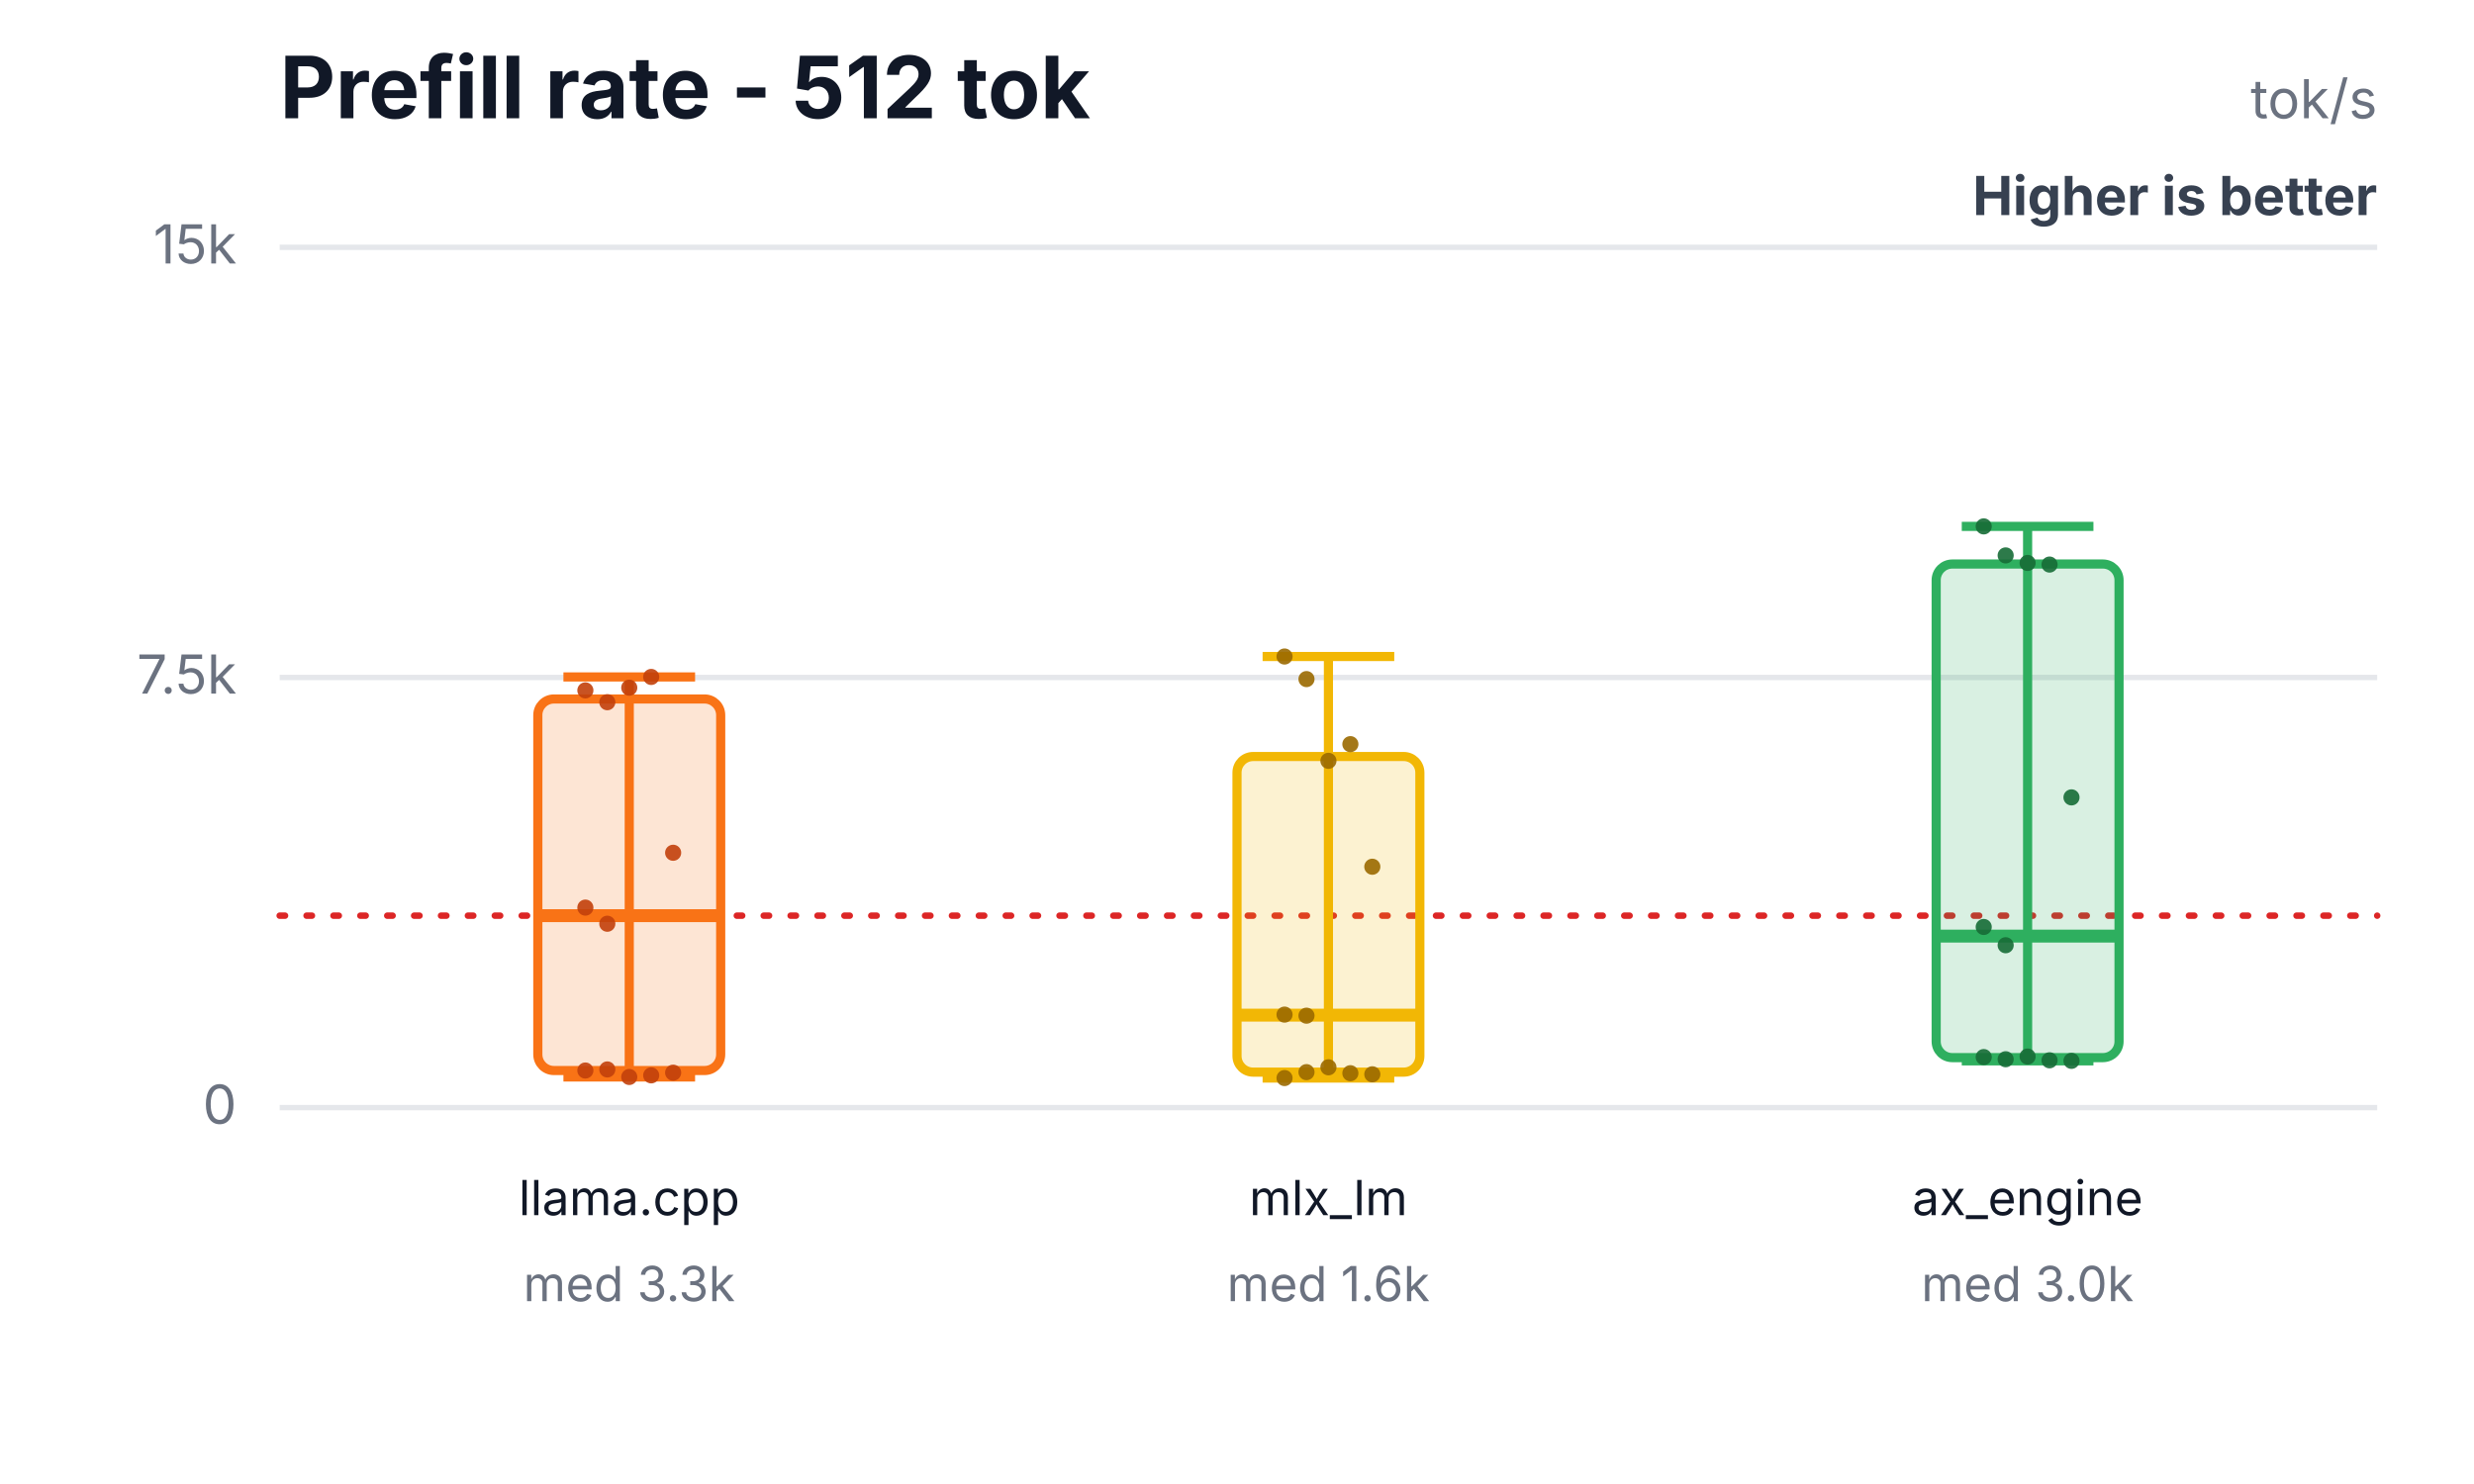
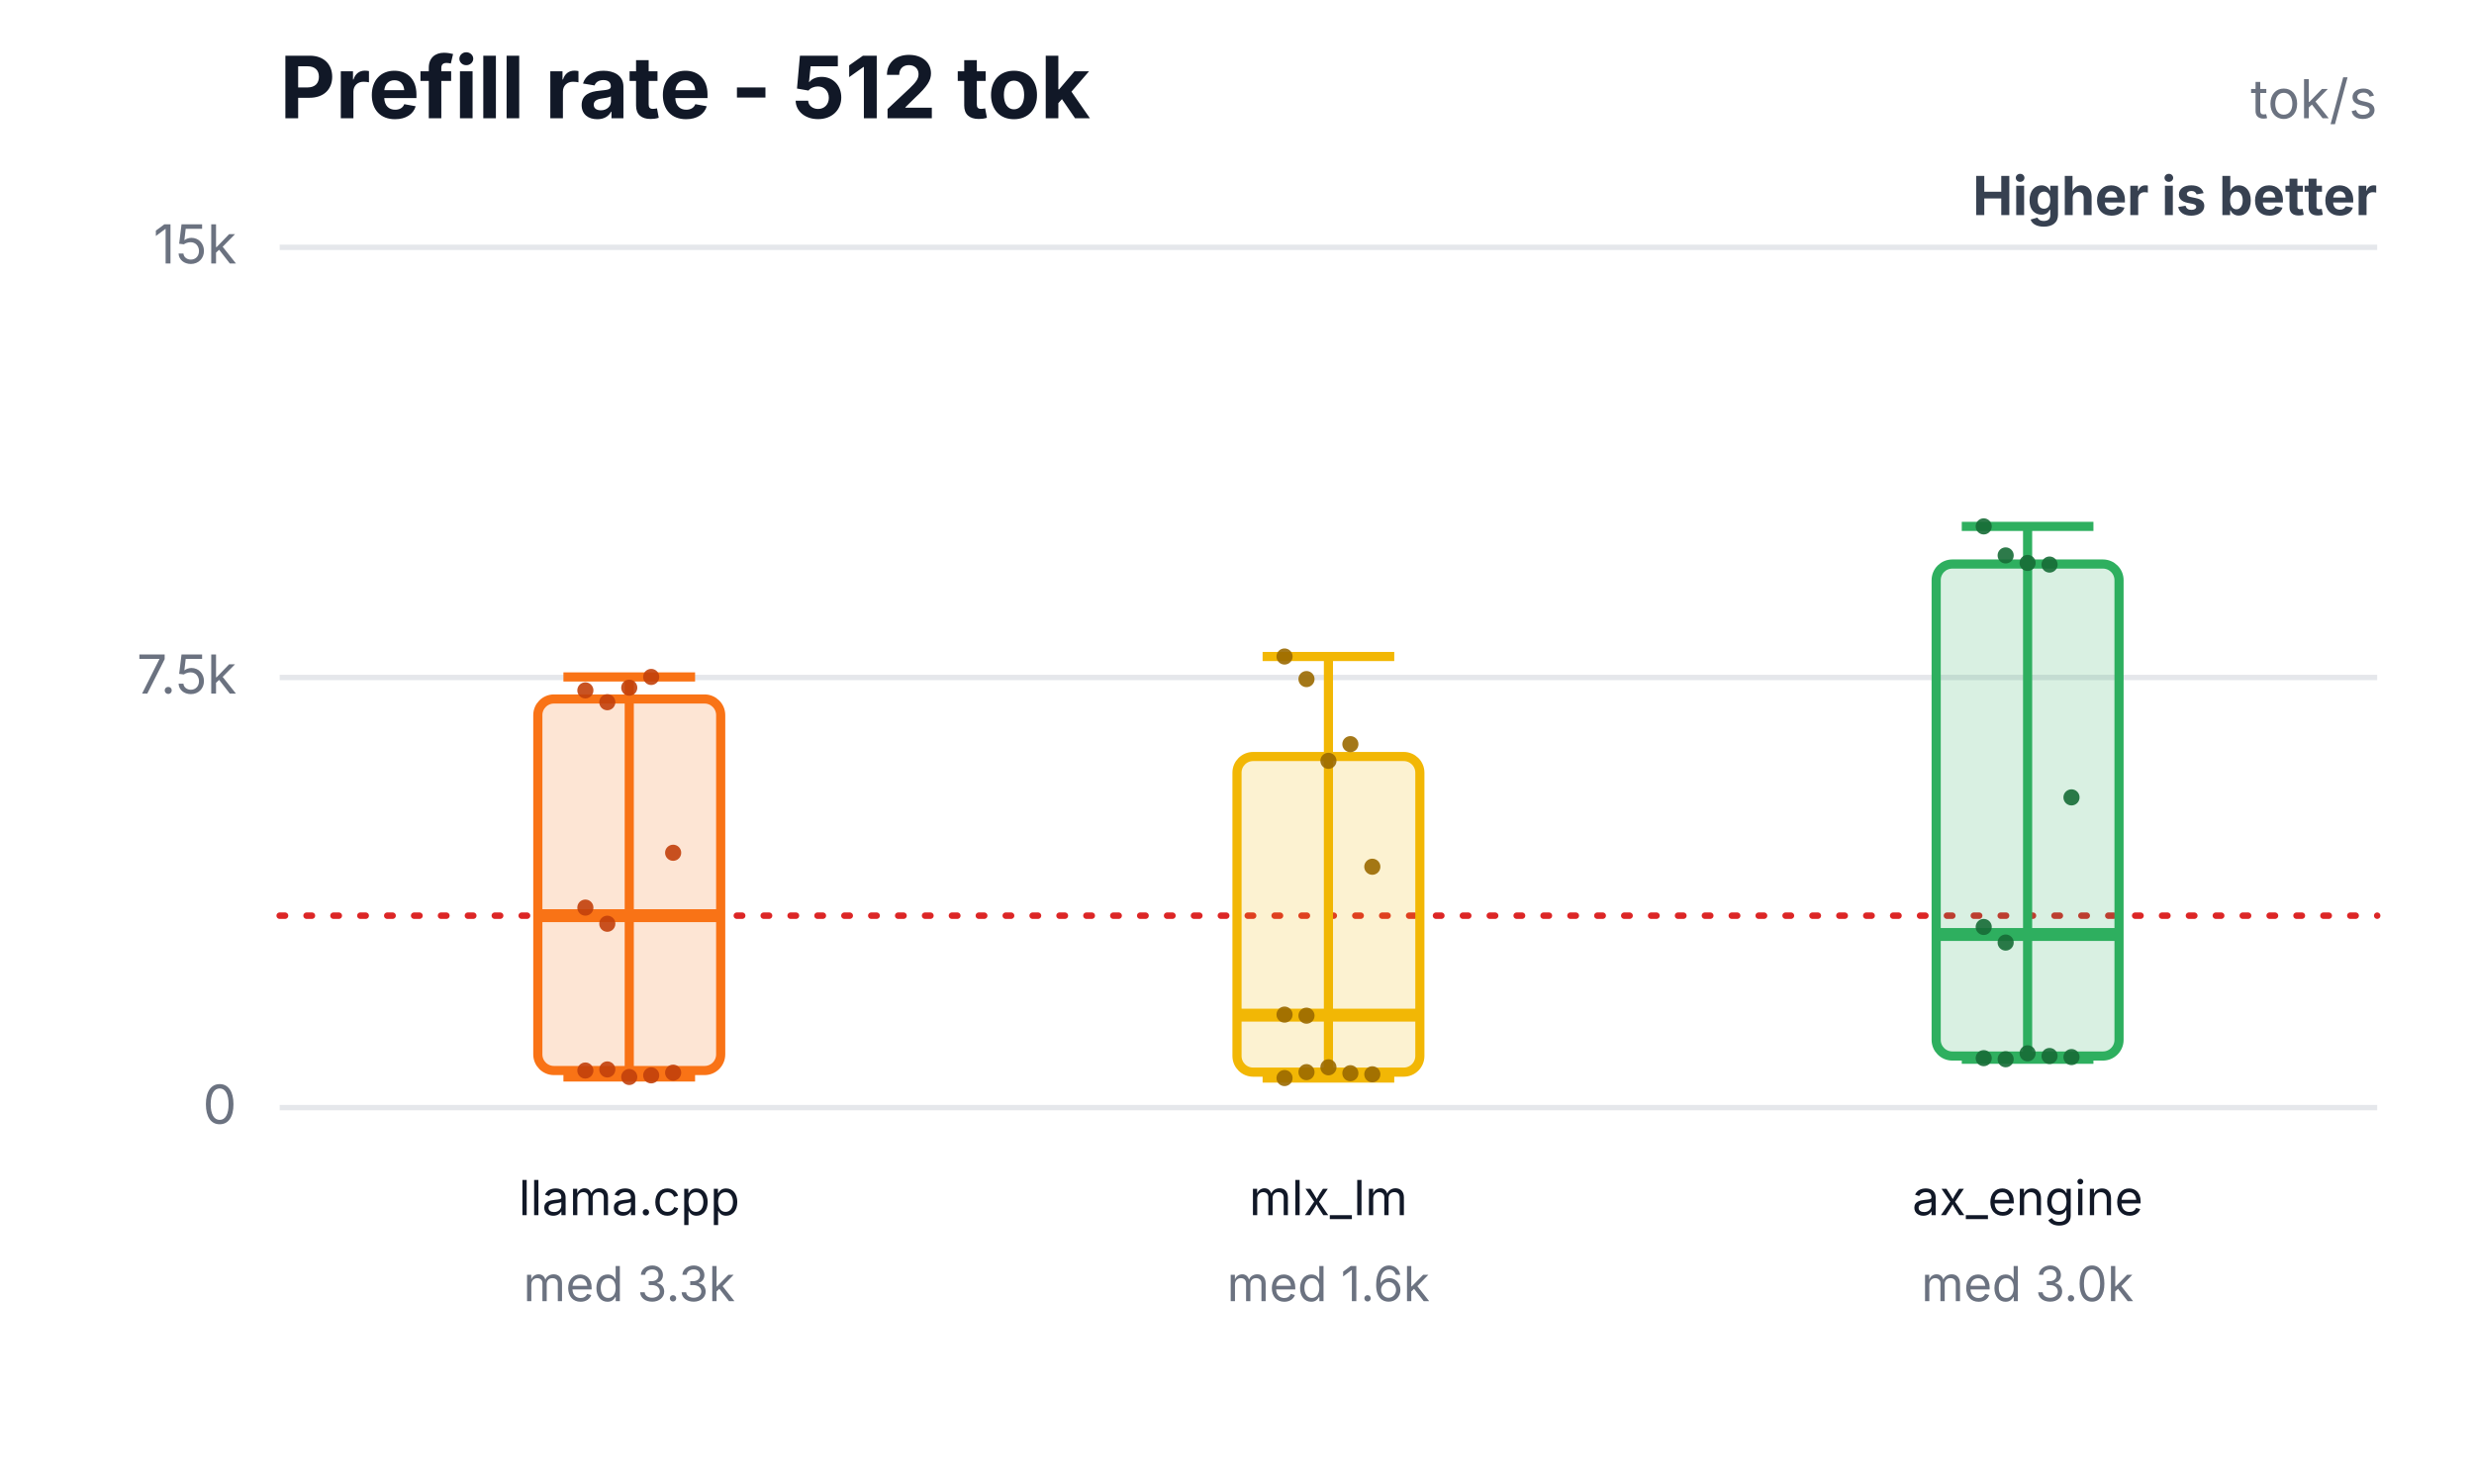
<svg xmlns="http://www.w3.org/2000/svg" width="460" height="276" viewBox="0 0 460 276" role="img" aria-labelledby="title desc">
  <rect width="460" height="276" fill="#ffffff" />
  <text x="52" y="22" font-family="Inter,Segoe UI,Arial,sans-serif" font-size="16" font-weight="700" fill="#111827">Prefill rate - 512 tok</text>
  <text x="442" y="22" text-anchor="end" font-family="Inter,Segoe UI,Arial,sans-serif" font-size="10" fill="#6b7280">tok/s</text>
  <text x="442" y="40" text-anchor="end" font-family="Inter,Segoe UI,Arial,sans-serif" font-size="10" font-weight="700" fill="#374151">Higher is better</text>
  <line x1="52" y1="206.0" x2="442" y2="206.0" stroke="#e5e7eb" stroke-width="1" />
  <text x="44" y="209.0" text-anchor="end" font-family="Inter,Segoe UI,Arial,sans-serif" font-size="10" fill="#6b7280">0</text>
  <line x1="52" y1="126.0" x2="442" y2="126.0" stroke="#e5e7eb" stroke-width="1" />
  <text x="44" y="129.0" text-anchor="end" font-family="Inter,Segoe UI,Arial,sans-serif" font-size="10" fill="#6b7280">7.5k</text>
  <line x1="52" y1="46.0" x2="442" y2="46.0" stroke="#e5e7eb" stroke-width="1" />
  <text x="44" y="49.0" text-anchor="end" font-family="Inter,Segoe UI,Arial,sans-serif" font-size="10" fill="#6b7280">15k</text>
  <line x1="52" y1="170.3" x2="442" y2="170.3" stroke="#dc2626" stroke-width="1.2" stroke-dasharray="1 4" stroke-linecap="round" />
  <line x1="117" y1="125.9" x2="117" y2="200.3" stroke="#f97316" stroke-width="1.7" />
  <line x1="104.76" y1="125.9" x2="129.24" y2="125.9" stroke="#f97316" stroke-width="1.7" />
  <line x1="104.76" y1="200.3" x2="129.24" y2="200.3" stroke="#f97316" stroke-width="1.7" />
  <rect x="100" y="130.0" width="34" height="69.1" rx="3" fill="#f97316" fill-opacity="0.18" stroke="#f97316" stroke-width="1.7" />
  <line x1="100" y1="170.3" x2="134" y2="170.3" stroke="#f97316" stroke-width="2.4" />
  <text x="117" y="226" text-anchor="middle" font-family="Inter,Segoe UI,Arial,sans-serif" font-size="9" fill="#111827">llama.cpp</text>
  <text x="117" y="242" text-anchor="middle" font-family="Inter,Segoe UI,Arial,sans-serif" font-size="9" fill="#6b7280">med 3.3k</text>
  <circle cx="108.84" cy="128.4" r="1.5" fill="#c2410c" fill-opacity="0.9" />
  <circle cx="112.92" cy="130.6" r="1.5" fill="#c2410c" fill-opacity="0.9" />
  <circle cx="117" cy="127.9" r="1.5" fill="#c2410c" fill-opacity="0.9" />
  <circle cx="121.08" cy="125.9" r="1.5" fill="#c2410c" fill-opacity="0.9" />
  <circle cx="125.16" cy="158.6" r="1.5" fill="#c2410c" fill-opacity="0.9" />
  <circle cx="108.84" cy="168.8" r="1.5" fill="#c2410c" fill-opacity="0.9" />
  <circle cx="112.92" cy="198.9" r="1.5" fill="#c2410c" fill-opacity="0.9" />
  <circle cx="117" cy="200.3" r="1.5" fill="#c2410c" fill-opacity="0.9" />
  <circle cx="121.08" cy="200.0" r="1.5" fill="#c2410c" fill-opacity="0.9" />
  <circle cx="125.16" cy="199.5" r="1.5" fill="#c2410c" fill-opacity="0.9" />
  <circle cx="108.84" cy="199.1" r="1.5" fill="#c2410c" fill-opacity="0.9" />
  <circle cx="112.92" cy="171.8" r="1.5" fill="#c2410c" fill-opacity="0.9" />
  <line x1="247" y1="122.1" x2="247" y2="200.5" stroke="#f2b705" stroke-width="1.7" />
  <line x1="234.76" y1="122.1" x2="259.24" y2="122.1" stroke="#f2b705" stroke-width="1.7" />
  <line x1="234.76" y1="200.5" x2="259.24" y2="200.5" stroke="#f2b705" stroke-width="1.7" />
  <rect x="230" y="140.7" width="34" height="58.7" rx="3" fill="#f2b705" fill-opacity="0.18" stroke="#f2b705" stroke-width="1.7" />
  <line x1="230" y1="188.8" x2="264" y2="188.8" stroke="#f2b705" stroke-width="2.4" />
  <text x="247" y="226" text-anchor="middle" font-family="Inter,Segoe UI,Arial,sans-serif" font-size="9" fill="#111827">mlx_lm</text>
  <text x="247" y="242" text-anchor="middle" font-family="Inter,Segoe UI,Arial,sans-serif" font-size="9" fill="#6b7280">med 1.6k</text>
  <circle cx="238.84" cy="122.1" r="1.5" fill="#9a6a00" fill-opacity="0.9" />
  <circle cx="242.92" cy="126.3" r="1.5" fill="#9a6a00" fill-opacity="0.9" />
  <circle cx="247" cy="141.5" r="1.5" fill="#9a6a00" fill-opacity="0.9" />
  <circle cx="251.08" cy="138.4" r="1.5" fill="#9a6a00" fill-opacity="0.9" />
  <circle cx="255.16" cy="161.2" r="1.5" fill="#9a6a00" fill-opacity="0.9" />
  <circle cx="238.84" cy="188.7" r="1.5" fill="#9a6a00" fill-opacity="0.9" />
  <circle cx="242.92" cy="199.4" r="1.5" fill="#9a6a00" fill-opacity="0.9" />
  <circle cx="247" cy="198.5" r="1.5" fill="#9a6a00" fill-opacity="0.9" />
  <circle cx="251.08" cy="199.6" r="1.5" fill="#9a6a00" fill-opacity="0.9" />
  <circle cx="255.16" cy="199.8" r="1.5" fill="#9a6a00" fill-opacity="0.9" />
  <circle cx="238.84" cy="200.5" r="1.5" fill="#9a6a00" fill-opacity="0.9" />
  <circle cx="242.92" cy="188.9" r="1.5" fill="#9a6a00" fill-opacity="0.9" />
-   <line x1="377" y1="97.9" x2="377" y2="197.3" stroke="#2eaf5f" stroke-width="1.7" />
+   <line x1="377" y1="97.9" x2="377" y2="197.0" stroke="#2eaf5f" stroke-width="1.7" />
  <line x1="364.76" y1="97.9" x2="389.24" y2="97.9" stroke="#2eaf5f" stroke-width="1.7" />
-   <line x1="364.76" y1="197.3" x2="389.24" y2="197.3" stroke="#2eaf5f" stroke-width="1.7" />
-   <rect x="360" y="104.9" width="34" height="91.8" rx="3" fill="#2eaf5f" fill-opacity="0.18" stroke="#2eaf5f" stroke-width="1.7" />
-   <line x1="360" y1="174.1" x2="394" y2="174.1" stroke="#2eaf5f" stroke-width="2.4" />
+   <line x1="364.76" y1="197.0" x2="389.24" y2="197.0" stroke="#2eaf5f" stroke-width="1.7" />
+   <rect x="360" y="104.9" width="34" height="91.5" rx="3" fill="#2eaf5f" fill-opacity="0.18" stroke="#2eaf5f" stroke-width="1.7" />
+   <line x1="360" y1="173.8" x2="394" y2="173.8" stroke="#2eaf5f" stroke-width="2.4" />
  <text x="377" y="226" text-anchor="middle" font-family="Inter,Segoe UI,Arial,sans-serif" font-size="9" fill="#111827">ax_engine</text>
  <text x="377" y="242" text-anchor="middle" font-family="Inter,Segoe UI,Arial,sans-serif" font-size="9" fill="#6b7280">med 3.0k</text>
  <circle cx="368.84" cy="97.9" r="1.5" fill="#176c37" fill-opacity="0.9" />
  <circle cx="372.92" cy="103.3" r="1.5" fill="#176c37" fill-opacity="0.9" />
  <circle cx="377" cy="104.7" r="1.5" fill="#176c37" fill-opacity="0.9" />
  <circle cx="381.08" cy="105.0" r="1.5" fill="#176c37" fill-opacity="0.9" />
  <circle cx="385.16" cy="148.3" r="1.5" fill="#176c37" fill-opacity="0.9" />
  <circle cx="368.84" cy="172.4" r="1.5" fill="#176c37" fill-opacity="0.9" />
  <circle cx="372.92" cy="197.0" r="1.5" fill="#176c37" fill-opacity="0.9" />
-   <circle cx="377" cy="196.5" r="1.5" fill="#176c37" fill-opacity="0.9" />
-   <circle cx="381.08" cy="197.2" r="1.5" fill="#176c37" fill-opacity="0.9" />
-   <circle cx="385.16" cy="197.3" r="1.5" fill="#176c37" fill-opacity="0.9" />
-   <circle cx="368.84" cy="196.6" r="1.5" fill="#176c37" fill-opacity="0.9" />
-   <circle cx="372.92" cy="175.8" r="1.5" fill="#176c37" fill-opacity="0.9" />
+   <circle cx="377" cy="195.9" r="1.5" fill="#176c37" fill-opacity="0.9" />
+   <circle cx="381.08" cy="196.4" r="1.5" fill="#176c37" fill-opacity="0.9" />
+   <circle cx="385.16" cy="196.6" r="1.5" fill="#176c37" fill-opacity="0.9" />
+   <circle cx="368.84" cy="196.8" r="1.5" fill="#176c37" fill-opacity="0.9" />
+   <circle cx="372.92" cy="175.3" r="1.5" fill="#176c37" fill-opacity="0.9" />
</svg>
